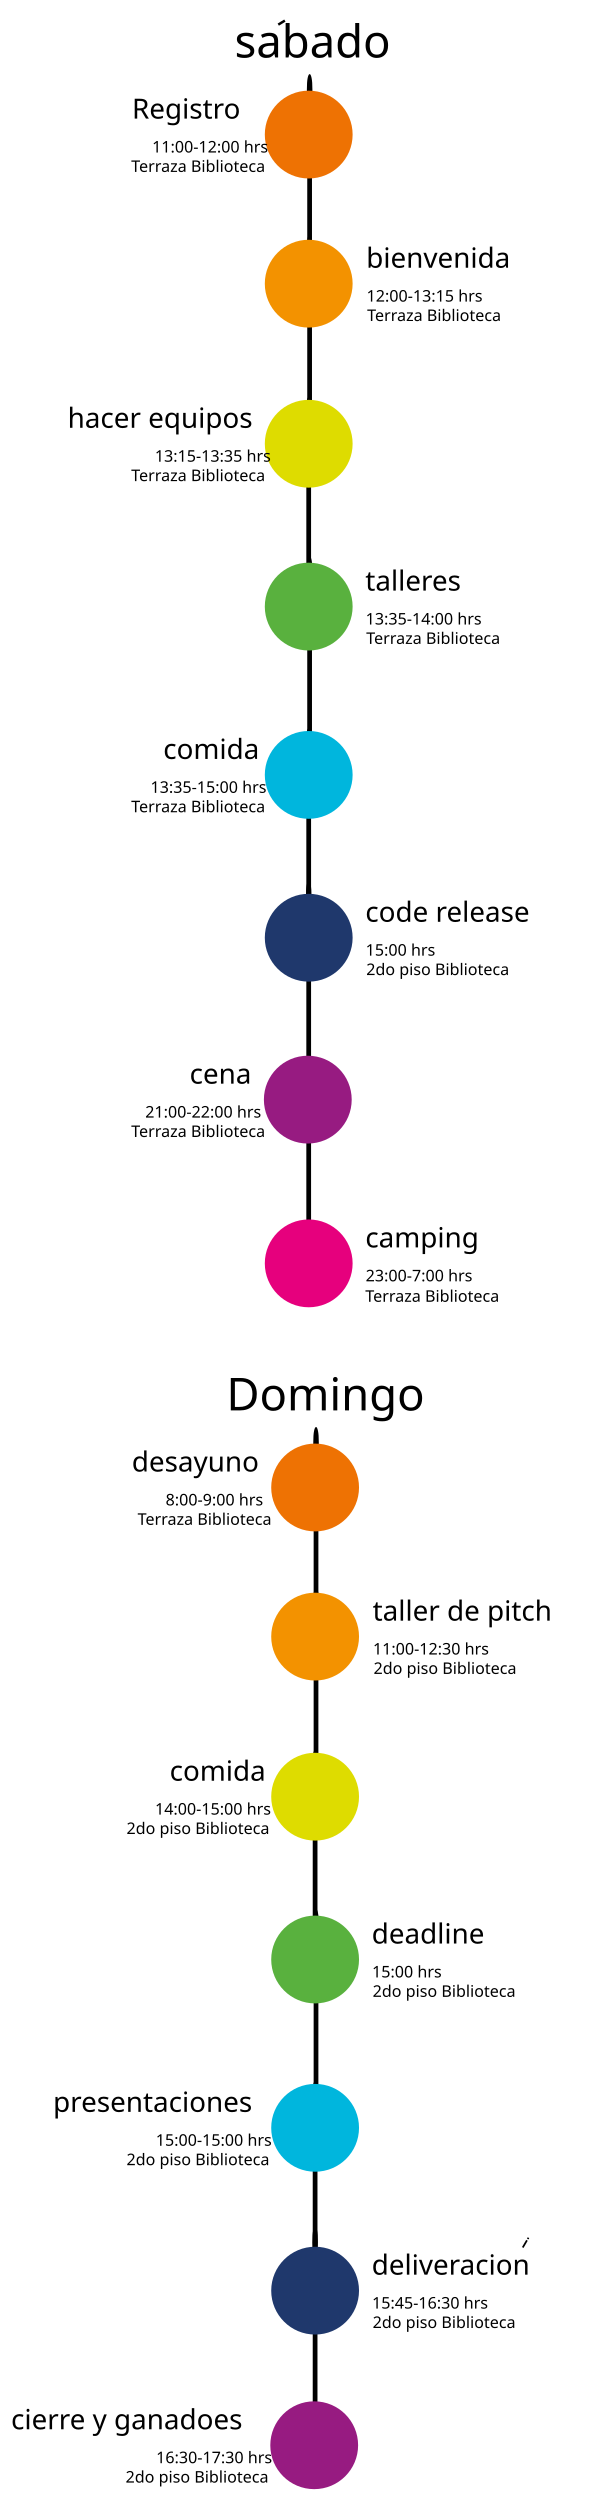
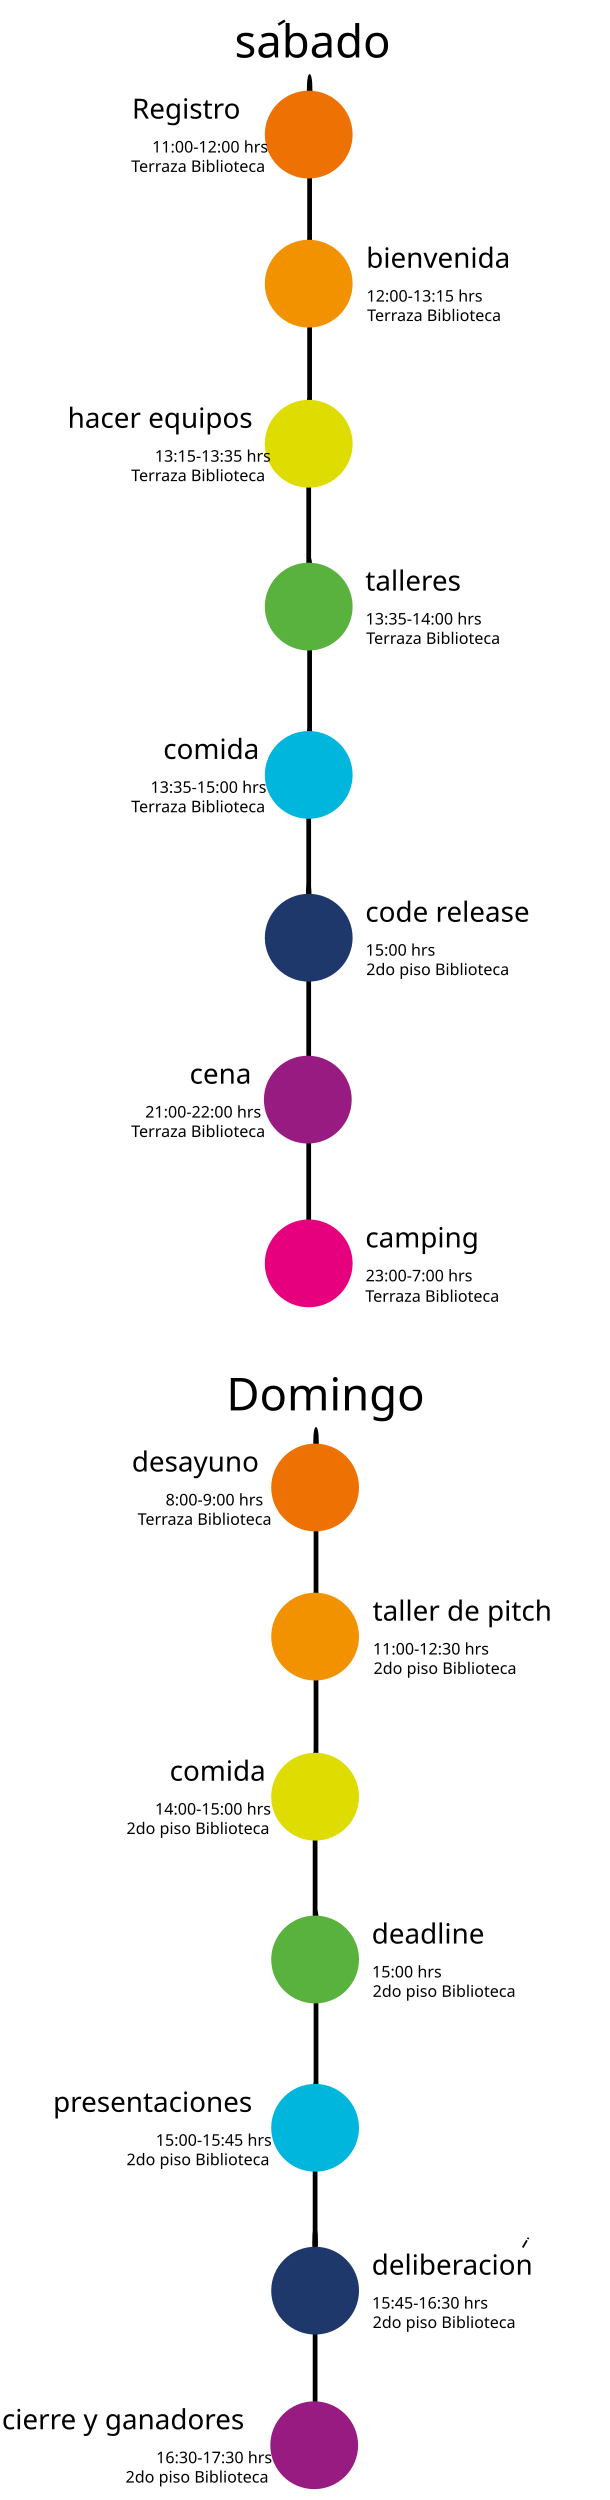
<svg xmlns="http://www.w3.org/2000/svg" version="1.1" id="Layer_1" x="0px" y="0px" width="665.967px" height="2732.98px" viewBox="0 0 665.967 2732.98" enable-background="new 0 0 665.967 2732.98" xml:space="preserve">
  <text transform="matrix(0.1894 0 0 1 330.8667 310.1719)" font-family="'SurfingCapital'" font-size="310.964">i</text>
  <text transform="matrix(0.1894 0 0 1 330.8667 485.1719)" font-family="'SurfingCapital'" font-size="310.964">i</text>
-   <text transform="matrix(0.1894 0 0 1 329.8667 1025.172)" font-family="'SurfingCapital'" font-size="310.964">i</text>
+   <text transform="matrix(0.1894 0 0 1 329.8662 1025.172)" font-family="'SurfingCapital'" font-size="310.964">i</text>
  <text transform="matrix(0.1894 0 0 1 330.8667 837.1719)" font-family="'SurfingCapital'" font-size="310.964">i</text>
-   <text transform="matrix(0.1894 0 0 1 329.8667 663.1719)" font-family="'SurfingCapital'" font-size="310.964">i</text>
-   <text transform="matrix(0.1894 0 0 1 329.8667 1192.172)" font-family="'SurfingCapital'" font-size="310.964">i</text>
-   <text transform="matrix(0.1894 0 0 1 329.8667 1381.172)" font-family="'SurfingCapital'" font-size="310.964">i</text>
+   <text transform="matrix(0.1894 0 0 1 329.8662 663.1719)" font-family="'SurfingCapital'" font-size="310.964">i</text>
+   <text transform="matrix(0.1894 0 0 1 329.8662 1192.172)" font-family="'SurfingCapital'" font-size="310.964">i</text>
+   <text transform="matrix(0.1894 0 0 1 329.8662 1381.172)" font-family="'SurfingCapital'" font-size="310.964">i</text>
  <text transform="matrix(0.1894 0 0 1 336.8662 2663.172)" font-family="'SurfingCapital'" font-size="310.964">i</text>
  <circle fill="#EE7203" cx="337.483" cy="147.113" r="47.998" />
  <text transform="matrix(1 0 0 1 144.3071 129.6738)" font-family="'SurfingCapital'" font-size="30.405">Registro</text>
  <text transform="matrix(1 0 0 1 166.3052 166.7354)" font-family="'Geomanist-Medium'" font-size="17.601">11:00-12:00 hrs</text>
  <text transform="matrix(1 0 0 1 143.4458 187.9492)" font-family="'Geomanist-Regular'" font-size="17.601">Terraza Biblioteca</text>
  <circle fill="#F39200" cx="337.483" cy="310.113" r="47.998" />
  <text transform="matrix(1 0 0 1 400.3584 292.6738)" font-family="'SurfingCapital'" font-size="30.405">bienvenida</text>
  <text transform="matrix(1 0 0 1 400.7139 329.7363)" font-family="'Geomanist-Medium'" font-size="17.601">12:00-13:15 hrs</text>
  <text transform="matrix(1 0 0 1 401.3584 350.9492)" font-family="'Geomanist-Regular'" font-size="17.601">Terraza Biblioteca</text>
  <circle fill="#DEDC00" cx="337.483" cy="485.113" r="47.998" />
  <text transform="matrix(1 0 0 1 73.9312 467.6738)" font-family="'SurfingCapital'" font-size="30.405">hacer equipos</text>
  <text transform="matrix(1 0 0 1 169.2695 504.7354)" font-family="'Geomanist-Medium'" font-size="17.601">13:15-13:35 hrs</text>
  <text transform="matrix(1 0 0 1 143.4458 525.9492)" font-family="'Geomanist-Regular'" font-size="17.601">Terraza Biblioteca</text>
  <circle fill="#59B13E" cx="337.483" cy="663.113" r="47.998" />
  <text transform="matrix(1 0 0 1 399.3594 645.6738)" font-family="'SurfingCapital'" font-size="30.405">talleres</text>
  <text transform="matrix(1 0 0 1 399.7148 682.7363)" font-family="'Geomanist-Medium'" font-size="17.601">13:35-14:00 hrs</text>
  <text transform="matrix(1 0 0 1 400.3584 703.9492)" font-family="'Geomanist-Regular'" font-size="17.601">Terraza Biblioteca</text>
  <circle fill="#00B6DD" cx="337.483" cy="847.113" r="47.998" />
  <text transform="matrix(1 0 0 1 178.4487 829.6738)" font-family="'SurfingCapital'" font-size="30.405">comida</text>
  <text transform="matrix(1 0 0 1 164.5171 866.7363)" font-family="'Geomanist-Medium'" font-size="17.601">13:35-15:00 hrs</text>
  <text transform="matrix(1 0 0 1 143.4458 887.9492)" font-family="'Geomanist-Regular'" font-size="17.601">Terraza Biblioteca</text>
  <circle fill="#1F386C" cx="337.483" cy="1025.113" r="47.998" />
  <text transform="matrix(1 0 0 1 399.3594 1007.674)" font-family="'SurfingCapital'" font-size="30.405">code release</text>
  <text transform="matrix(1 0 0 1 399.7148 1044.736)" font-family="'Geomanist-Medium'" font-size="17.601">15:00 hrs</text>
  <text transform="matrix(1 0 0 1 400.3584 1065.949)" font-family="'Geomanist-Regular'" font-size="17.601">2do piso Biblioteca</text>
  <text transform="matrix(1 0 0 1 256.4331 62.8545)" font-family="'sobrushitalic-italic'" font-size="49.621">sabado</text>
-   <text transform="matrix(0.8529 -0.522 0.522 0.8529 307.8965 35.6597)" font-family="'sobrushitalic-italic'" font-size="34.999">-</text>
+   <text transform="matrix(0.8529 -0.522 0.522 0.8529 307.8965 35.6602)" font-family="'sobrushitalic-italic'" font-size="34.997">-</text>
  <circle fill="#971B81" cx="336.483" cy="1202.113" r="47.998" />
  <text transform="matrix(1 0 0 1 207.2598 1184.674)" font-family="'SurfingCapital'" font-size="30.405">cena</text>
  <text transform="matrix(1 0 0 1 158.7651 1221.736)" font-family="'Geomanist-Medium'" font-size="17.601">21:00-22:00 hrs</text>
  <text transform="matrix(1 0 0 1 143.4458 1242.949)" font-family="'Geomanist-Regular'" font-size="17.601">Terraza Biblioteca</text>
  <circle fill="#E6007D" cx="337.483" cy="1381.113" r="47.998" />
  <text transform="matrix(1 0 0 1 399.3594 1363.674)" font-family="'SurfingCapital'" font-size="30.405">camping</text>
  <text transform="matrix(1 0 0 1 399.7148 1400.736)" font-family="'Geomanist-Medium'" font-size="17.601">23:00-7:00 hrs</text>
  <text transform="matrix(1 0 0 1 399.3594 1423.111)" font-family="'Geomanist-Regular'" font-size="17.601">Terraza Biblioteca</text>
  <text transform="matrix(0.1894 0 0 1 337.8662 1789.172)" font-family="'SurfingCapital'" font-size="310.964">i</text>
  <text transform="matrix(0.1894 0 0 1 337.8662 1964.172)" font-family="'SurfingCapital'" font-size="310.964">i</text>
  <text transform="matrix(0.1894 0 0 1 336.8662 2504.172)" font-family="'SurfingCapital'" font-size="310.964">i</text>
  <text transform="matrix(0.1894 0 0 1 337.8662 2316.172)" font-family="'SurfingCapital'" font-size="310.964">i</text>
  <text transform="matrix(0.1894 0 0 1 336.8662 2142.172)" font-family="'SurfingCapital'" font-size="310.964">i</text>
  <circle fill="#EE7203" cx="344.483" cy="1626.113" r="47.998" />
  <text transform="matrix(1 0 0 1 144.0918 1608.674)" font-family="'SurfingCapital'" font-size="30.405">desayuno</text>
  <text transform="matrix(1 0 0 1 181.0132 1645.736)" font-family="'Geomanist-Medium'" font-size="17.601">8:00-9:00 hrs</text>
  <text transform="matrix(1 0 0 1 150.4458 1666.949)" font-family="'Geomanist-Regular'" font-size="17.601">Terraza Biblioteca</text>
  <circle fill="#F39200" cx="344.483" cy="1789.113" r="47.998" />
  <text transform="matrix(1 0 0 1 407.3584 1771.674)" font-family="'SurfingCapital'" font-size="30.405">taller de pitch</text>
  <text transform="matrix(1 0 0 1 407.7139 1808.736)" font-family="'Geomanist-Medium'" font-size="17.601">11:00-12:30 hrs</text>
  <text transform="matrix(1 0 0 1 408.3584 1829.949)" font-family="'Geomanist-Regular'" font-size="17.601">2do piso Biblioteca</text>
  <circle fill="#DEDC00" cx="344.483" cy="1964.113" r="47.998" />
  <text transform="matrix(1 0 0 1 185.4487 1946.674)" font-family="'SurfingCapital'" font-size="30.405">comida</text>
  <text transform="matrix(1 0 0 1 169.4575 1983.736)" font-family="'Geomanist-Medium'" font-size="17.601">14:00-15:00 hrs</text>
  <text transform="matrix(1 0 0 1 138.2788 2004.949)" font-family="'Geomanist-Regular'" font-size="17.601">2do piso Biblioteca</text>
  <circle fill="#59B13E" cx="344.483" cy="2142.113" r="47.998" />
  <text transform="matrix(1 0 0 1 406.3594 2124.674)" font-family="'SurfingCapital'" font-size="30.405">deadline</text>
  <text transform="matrix(1 0 0 1 406.7148 2161.736)" font-family="'Geomanist-Medium'" font-size="17.601">15:00 hrs</text>
  <text transform="matrix(1 0 0 1 407.3584 2182.949)" font-family="'Geomanist-Regular'" font-size="17.601">2do piso Biblioteca</text>
  <circle fill="#00B6DD" cx="344.483" cy="2326.113" r="47.998" />
  <text transform="matrix(1 0 0 1 58.0386 2308.674)" font-family="'SurfingCapital'" font-size="30.405">presentaciones</text>
-   <text transform="matrix(1 0 0 1 170.2852 2345.736)" font-family="'Geomanist-Medium'" font-size="17.601">15:00-15:00 hrs</text>
+   <text transform="matrix(1 0 0 1 170.2852 2345.736)" font-family="'Geomanist-Medium'" font-size="17.601">15:00-15:45 hrs</text>
  <text transform="matrix(1 0 0 1 138.2788 2366.949)" font-family="'Geomanist-Regular'" font-size="17.601">2do piso Biblioteca</text>
  <circle fill="#1F386C" cx="344.483" cy="2504.113" r="47.998" />
-   <text transform="matrix(1 0 0 1 406.3594 2486.674)" font-family="'SurfingCapital'" font-size="30.405">deliveracion</text>
+   <text transform="matrix(1 0 0 1 406.3594 2486.674)" font-family="'SurfingCapital'" font-size="30.405">deliberacion</text>
  <text transform="matrix(1 0 0 1 406.7148 2523.736)" font-family="'Geomanist-Medium'" font-size="17.601">15:45-16:30 hrs</text>
  <text transform="matrix(1 0 0 1 407.3584 2544.949)" font-family="'Geomanist-Regular'" font-size="17.601">2do piso Biblioteca</text>
  <text transform="matrix(1 0 0 1 247.5049 1541.854)" font-family="'sobrushitalic-italic'" font-size="49.621">Domingo</text>
-   <text transform="matrix(1.1163 0.6542 -0.5057 0.8627 569.0137 2455.525)" font-family="'SurfingCapital'" font-size="17">i</text>
+   <text transform="matrix(1.1163 0.6542 -0.5057 0.8627 569.0127 2455.524)" font-family="'SurfingCapital'" font-size="17">i</text>
  <circle fill="#971B81" cx="343.483" cy="2673.113" r="47.998" />
-   <text transform="matrix(1 0 0 1 12.0845 2655.674)" font-family="'SurfingCapital'" font-size="30.405">cierre y ganadoes</text>
+   <text transform="matrix(1 0 0 1 2.0845 2655.674)" font-family="'SurfingCapital'" font-size="30.405">cierre y ganadores</text>
  <text transform="matrix(1 0 0 1 170.6929 2692.736)" font-family="'Geomanist-Medium'" font-size="17.601">16:30-17:30 hrs</text>
  <text transform="matrix(1 0 0 1 137.2788 2713.949)" font-family="'Geomanist-Regular'" font-size="17.601">2do piso Biblioteca</text>
</svg>
